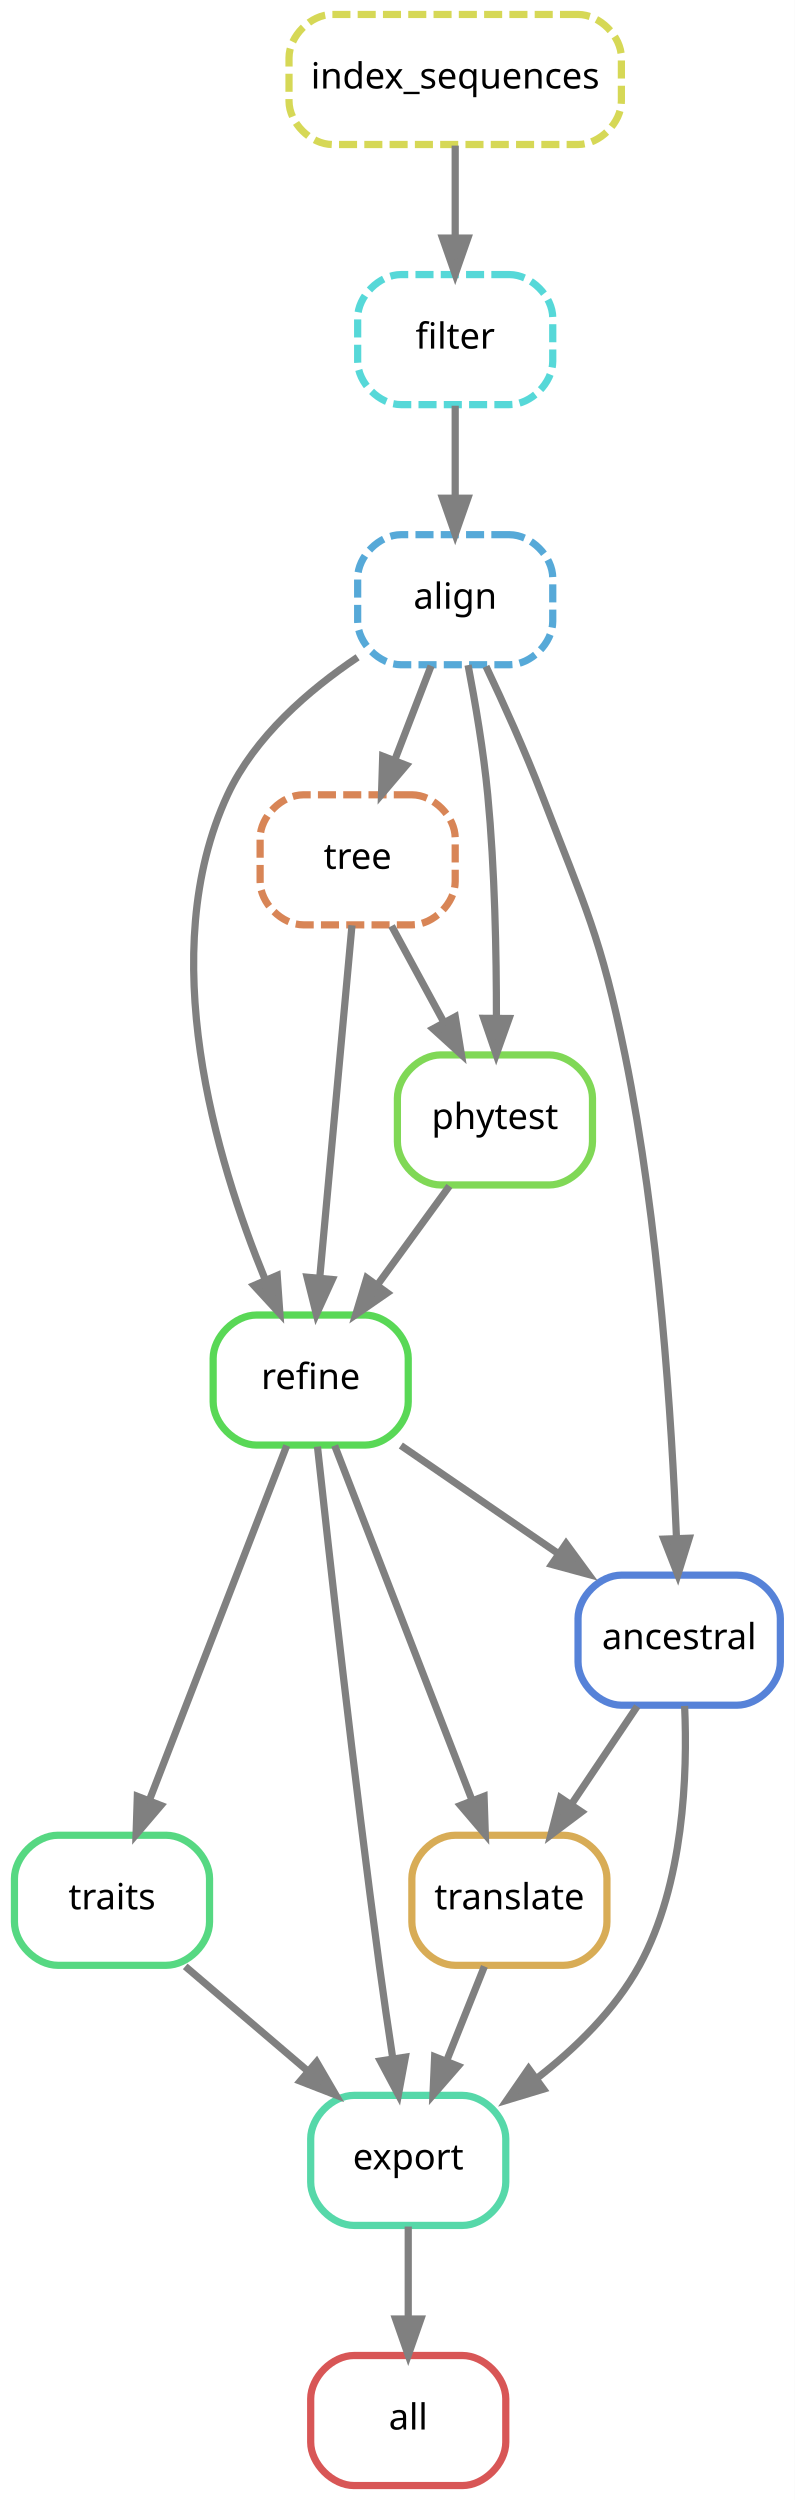
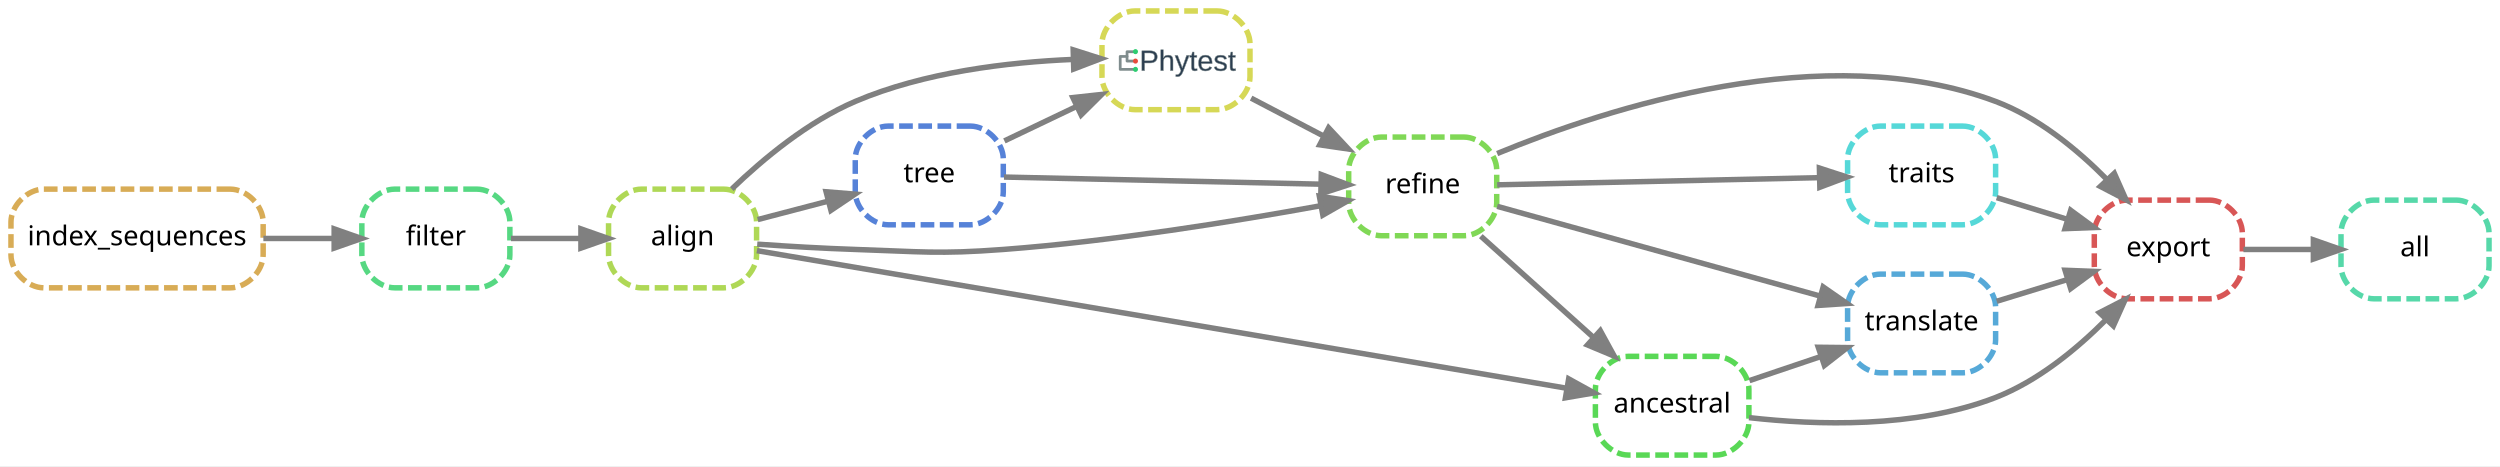
- <svg xmlns="http://www.w3.org/2000/svg" width="220pt" height="692pt" viewBox="0.00 0.00 220.00 692.00">
-   <g id="graph0" class="graph" transform="scale(1 1) rotate(0) translate(4 688)">
-     <polygon fill="white" stroke="transparent" points="-4,4 -4,-688 216,-688 216,4 -4,4" />
+ <svg xmlns="http://www.w3.org/2000/svg" width="912pt" height="170pt" viewBox="0.00 0.00 912.00 170.00">
+   <g id="graph0" class="graph" transform="scale(1 1) rotate(0) translate(4 166)">
+     <polygon fill="white" stroke="transparent" points="-4,4 -4,-166 908,-166 908,4 -4,4" />
    <g id="node1" class="node">
-       <path fill="none" stroke="#d85656" stroke-width="2" d="M124,-36C124,-36 94,-36 94,-36 88,-36 82,-30 82,-24 82,-24 82,-12 82,-12 82,-6 88,0 94,0 94,0 124,0 124,0 130,0 136,-6 136,-12 136,-12 136,-24 136,-24 136,-30 130,-36 124,-36" />
-       <text text-anchor="middle" x="109" y="-15.5" font-family="sans" font-size="10.00">all</text>
+       <path fill="none" stroke="#56d8a9" stroke-width="2" stroke-dasharray="5,2" d="M892,-93C892,-93 862,-93 862,-93 856,-93 850,-87 850,-81 850,-81 850,-69 850,-69 850,-63 856,-57 862,-57 862,-57 892,-57 892,-57 898,-57 904,-63 904,-69 904,-69 904,-81 904,-81 904,-87 898,-93 892,-93" />
+       <text text-anchor="middle" x="877" y="-72.5" font-family="sans" font-size="10.00" style="white-space: pre;">all</text>
    </g>
    <g id="node2" class="node">
-       <path fill="none" stroke="#56d8a9" stroke-width="2" d="M124,-108C124,-108 94,-108 94,-108 88,-108 82,-102 82,-96 82,-96 82,-84 82,-84 82,-78 88,-72 94,-72 94,-72 124,-72 124,-72 130,-72 136,-78 136,-84 136,-84 136,-96 136,-96 136,-102 130,-108 124,-108" />
-       <text text-anchor="middle" x="109" y="-87.5" font-family="sans" font-size="10.00">export</text>
+       <path fill="none" stroke="#d85656" stroke-width="2" stroke-dasharray="5,2" d="M802,-93C802,-93 772,-93 772,-93 766,-93 760,-87 760,-81 760,-81 760,-69 760,-69 760,-63 766,-57 772,-57 772,-57 802,-57 802,-57 808,-57 814,-63 814,-69 814,-69 814,-81 814,-81 814,-87 808,-93 802,-93" />
+       <text text-anchor="middle" x="787" y="-72.5" font-family="sans" font-size="10.00" style="white-space: pre;">export</text>
    </g>
    <g id="edge1" class="edge">
-       <path fill="none" stroke="grey" stroke-width="2" d="M109,-71.7C109,-63.98 109,-54.71 109,-46.11" />
-       <polygon fill="grey" stroke="grey" stroke-width="2" points="112.5,-46.1 109,-36.1 105.5,-46.1 112.5,-46.1" />
+       <path fill="none" stroke="grey" stroke-width="2" d="M814.4,-75C822.39,-75 831.31,-75 839.82,-75" />
+       <polygon fill="grey" stroke="grey" stroke-width="2" points="839.92,-78.5 849.92,-75 839.92,-71.5 839.92,-78.5" />
    </g>
    <g id="node3" class="node">
-       <path fill="none" stroke="#59d856" stroke-width="2" d="M97,-324C97,-324 67,-324 67,-324 61,-324 55,-318 55,-312 55,-312 55,-300 55,-300 55,-294 61,-288 67,-288 67,-288 97,-288 97,-288 103,-288 109,-294 109,-300 109,-300 109,-312 109,-312 109,-318 103,-324 97,-324" />
-       <text text-anchor="middle" x="82" y="-303.5" font-family="sans" font-size="10.00">refine</text>
+       <path fill="none" stroke="#80d856" stroke-width="2" stroke-dasharray="5,2" d="M530,-116C530,-116 500,-116 500,-116 494,-116 488,-110 488,-104 488,-104 488,-92 488,-92 488,-86 494,-80 500,-80 500,-80 530,-80 530,-80 536,-80 542,-86 542,-92 542,-92 542,-104 542,-104 542,-110 536,-116 530,-116" />
+       <text text-anchor="middle" x="515" y="-95.5" font-family="sans" font-size="10.00" style="white-space: pre;">refine</text>
    </g>
    <g id="edge2" class="edge">
-       <path fill="none" stroke="grey" stroke-width="2" d="M83.87,-287.58C87.08,-258.03 93.99,-196.16 101,-144 102.13,-135.57 103.48,-126.4 104.74,-118.1" />
-       <polygon fill="grey" stroke="grey" stroke-width="2" points="108.2,-118.58 106.27,-108.17 101.29,-117.52 108.2,-118.58" />
+       <path fill="none" stroke="grey" stroke-width="2" d="M542.16,-109.98C582.46,-126.66 661.6,-152.36 724,-129 739.53,-123.18 753.74,-111.52 764.62,-100.52" />
+       <polygon fill="grey" stroke="grey" stroke-width="2" points="767.3,-102.78 771.6,-93.09 762.2,-97.99 767.3,-102.78" />
    </g>
    <g id="node9" class="node">
-       <path fill="none" stroke="#56d882" stroke-width="2" d="M42,-180C42,-180 12,-180 12,-180 6,-180 0,-174 0,-168 0,-168 0,-156 0,-156 0,-150 6,-144 12,-144 12,-144 42,-144 42,-144 48,-144 54,-150 54,-156 54,-156 54,-168 54,-168 54,-174 48,-180 42,-180" />
-       <text text-anchor="middle" x="27" y="-159.5" font-family="sans" font-size="10.00">traits</text>
+       <path fill="none" stroke="#56d8d8" stroke-width="2" stroke-dasharray="5,2" d="M712,-120C712,-120 682,-120 682,-120 676,-120 670,-114 670,-108 670,-108 670,-96 670,-96 670,-90 676,-84 682,-84 682,-84 712,-84 712,-84 718,-84 724,-90 724,-96 724,-96 724,-108 724,-108 724,-114 718,-120 712,-120" />
+       <text text-anchor="middle" x="697" y="-99.5" font-family="sans" font-size="10.00" style="white-space: pre;">traits</text>
    </g>
    <g id="edge14" class="edge">
-       <path fill="none" stroke="grey" stroke-width="2" d="M75.37,-287.87C65.91,-263.46 48.47,-218.43 37.32,-189.64" />
-       <polygon fill="grey" stroke="grey" stroke-width="2" points="40.53,-188.25 33.66,-180.19 34.01,-190.78 40.53,-188.25" />
+       <path fill="none" stroke="grey" stroke-width="2" d="M542.17,-98.58C573.1,-99.27 624.75,-100.42 659.57,-101.19" />
+       <polygon fill="grey" stroke="grey" stroke-width="2" points="659.72,-104.69 669.79,-101.42 659.88,-97.7 659.72,-104.69" />
    </g>
    <g id="node10" class="node">
-       <path fill="none" stroke="#5682d8" stroke-width="2" d="M200,-252C200,-252 168,-252 168,-252 162,-252 156,-246 156,-240 156,-240 156,-228 156,-228 156,-222 162,-216 168,-216 168,-216 200,-216 200,-216 206,-216 212,-222 212,-228 212,-228 212,-240 212,-240 212,-246 206,-252 200,-252" />
-       <text text-anchor="middle" x="184" y="-231.5" font-family="sans" font-size="10.00">ancestral</text>
+       <path fill="none" stroke="#59d856" stroke-width="2" stroke-dasharray="5,2" d="M622,-36C622,-36 590,-36 590,-36 584,-36 578,-30 578,-24 578,-24 578,-12 578,-12 578,-6 584,0 590,0 590,0 622,0 622,0 628,0 634,-6 634,-12 634,-12 634,-24 634,-24 634,-30 628,-36 622,-36" />
+       <text text-anchor="middle" x="606" y="-15.5" font-family="sans" font-size="10.00" style="white-space: pre;">ancestral</text>
    </g>
    <g id="edge15" class="edge">
-       <path fill="none" stroke="grey" stroke-width="2" d="M106.95,-287.88C120.04,-278.89 136.26,-267.76 150.44,-258.03" />
-       <polygon fill="grey" stroke="grey" stroke-width="2" points="152.69,-260.73 158.95,-252.19 148.73,-254.96 152.69,-260.73" />
+       <path fill="none" stroke="grey" stroke-width="2" d="M536.2,-79.85C548.37,-68.9 564.05,-54.81 577.36,-42.84" />
+       <polygon fill="grey" stroke="grey" stroke-width="2" points="579.79,-45.37 584.88,-36.08 575.11,-40.16 579.79,-45.37" />
    </g>
    <g id="node11" class="node">
-       <path fill="none" stroke="#d8ac56" stroke-width="2" d="M152,-180C152,-180 122,-180 122,-180 116,-180 110,-174 110,-168 110,-168 110,-156 110,-156 110,-150 116,-144 122,-144 122,-144 152,-144 152,-144 158,-144 164,-150 164,-156 164,-156 164,-168 164,-168 164,-174 158,-180 152,-180" />
-       <text text-anchor="middle" x="137" y="-159.5" font-family="sans" font-size="10.00">translate</text>
+       <path fill="none" stroke="#56a9d8" stroke-width="2" stroke-dasharray="5,2" d="M712,-66C712,-66 682,-66 682,-66 676,-66 670,-60 670,-54 670,-54 670,-42 670,-42 670,-36 676,-30 682,-30 682,-30 712,-30 712,-30 718,-30 724,-36 724,-42 724,-42 724,-54 724,-54 724,-60 718,-66 712,-66" />
+       <text text-anchor="middle" x="697" y="-45.5" font-family="sans" font-size="10.00" style="white-space: pre;">translate</text>
    </g>
    <g id="edge17" class="edge">
-       <path fill="none" stroke="grey" stroke-width="2" d="M88.63,-287.87C98.09,-263.46 115.53,-218.43 126.68,-189.64" />
-       <polygon fill="grey" stroke="grey" stroke-width="2" points="129.99,-190.78 130.34,-180.19 123.47,-188.25 129.99,-190.78" />
+       <path fill="none" stroke="grey" stroke-width="2" d="M542.17,-90.73C573.23,-82.1 625.19,-67.67 660.02,-57.99" />
+       <polygon fill="grey" stroke="grey" stroke-width="2" points="661.1,-61.33 669.79,-55.28 659.22,-54.58 661.1,-61.33" />
    </g>
    <g id="node4" class="node">
-       <path fill="none" stroke="#d88556" stroke-width="2" stroke-dasharray="5,2" d="M110,-468C110,-468 80,-468 80,-468 74,-468 68,-462 68,-456 68,-456 68,-444 68,-444 68,-438 74,-432 80,-432 80,-432 110,-432 110,-432 116,-432 122,-438 122,-444 122,-444 122,-456 122,-456 122,-462 116,-468 110,-468" />
-       <text text-anchor="middle" x="95" y="-447.5" font-family="sans" font-size="10.00">tree</text>
+       <path fill="none" stroke="#5682d8" stroke-width="2" stroke-dasharray="5,2" d="M350,-120C350,-120 320,-120 320,-120 314,-120 308,-114 308,-108 308,-108 308,-96 308,-96 308,-90 314,-84 320,-84 320,-84 350,-84 350,-84 356,-84 362,-90 362,-96 362,-96 362,-108 362,-108 362,-114 356,-120 350,-120" />
+       <text text-anchor="middle" x="335" y="-99.5" font-family="sans" font-size="10.00" style="white-space: pre;">tree</text>
    </g>
    <g id="edge6" class="edge">
-       <path fill="none" stroke="grey" stroke-width="2" d="M93.43,-431.87C91.22,-407.67 87.15,-363.21 84.51,-334.39" />
-       <polygon fill="grey" stroke="grey" stroke-width="2" points="87.97,-333.83 83.57,-324.19 81,-334.47 87.97,-333.83" />
+       <path fill="none" stroke="grey" stroke-width="2" d="M362.26,-101.41C392.85,-100.72 443.55,-99.58 477.84,-98.81" />
+       <polygon fill="grey" stroke="grey" stroke-width="2" points="478,-102.31 487.92,-98.59 477.84,-95.31 478,-102.31" />
    </g>
    <g id="node8" class="node">
-       <path fill="none" stroke="#80d856" stroke-width="2" d="M148,-396C148,-396 118,-396 118,-396 112,-396 106,-390 106,-384 106,-384 106,-372 106,-372 106,-366 112,-360 118,-360 118,-360 148,-360 148,-360 154,-360 160,-366 160,-372 160,-372 160,-384 160,-384 160,-390 154,-396 148,-396" />
-       <text text-anchor="middle" x="133" y="-375.5" font-family="sans" font-size="10.00">phytest</text>
+       <path fill="none" stroke="#d6d856" stroke-width="2" stroke-dasharray="5,2" d="M440,-162C440,-162 410,-162 410,-162 404,-162 398,-156 398,-150 398,-150 398,-138 398,-138 398,-132 404,-126 410,-126 410,-126 440,-126 440,-126 446,-126 452,-132 452,-138 452,-138 452,-150 452,-150 452,-156 446,-162 440,-162" />
+       <text text-anchor="middle" x="425" y="-141.5" font-family="sans" font-size="10.00" style="white-space: pre; visibility: hidden;">phytest</text>
    </g>
    <g id="edge13" class="edge">
-       <path fill="none" stroke="grey" stroke-width="2" d="M104.39,-431.7C108.76,-423.64 114.06,-413.89 118.9,-404.98" />
-       <polygon fill="grey" stroke="grey" stroke-width="2" points="122.02,-406.56 123.71,-396.1 115.87,-403.22 122.02,-406.56" />
+       <path fill="none" stroke="grey" stroke-width="2" d="M362.4,-114.6C370.66,-118.54 379.9,-122.95 388.66,-127.14" />
+       <polygon fill="grey" stroke="grey" stroke-width="2" points="387.39,-130.4 397.92,-131.55 390.4,-124.09 387.39,-130.4" />
    </g>
    <g id="node5" class="node">
-       <path fill="none" stroke="#56a9d8" stroke-width="2" stroke-dasharray="5,2" d="M137,-540C137,-540 107,-540 107,-540 101,-540 95,-534 95,-528 95,-528 95,-516 95,-516 95,-510 101,-504 107,-504 107,-504 137,-504 137,-504 143,-504 149,-510 149,-516 149,-516 149,-528 149,-528 149,-534 143,-540 137,-540" />
-       <text text-anchor="middle" x="122" y="-519.5" font-family="sans" font-size="10.00">align</text>
+       <path fill="none" stroke="#afd856" stroke-width="2" stroke-dasharray="5,2" d="M260,-97C260,-97 230,-97 230,-97 224,-97 218,-91 218,-85 218,-85 218,-73 218,-73 218,-67 224,-61 230,-61 230,-61 260,-61 260,-61 266,-61 272,-67 272,-73 272,-73 272,-85 272,-85 272,-91 266,-97 260,-97" />
+       <text text-anchor="middle" x="245" y="-76.5" font-family="sans" font-size="10.00" style="white-space: pre;">align</text>
    </g>
    <g id="edge7" class="edge">
-       <path fill="none" stroke="grey" stroke-width="2" d="M94.99,-506.07C81.49,-497 66.48,-484.07 59,-468 38.59,-424.16 55.79,-366.91 69.4,-333.82" />
-       <polygon fill="grey" stroke="grey" stroke-width="2" points="72.73,-334.94 73.47,-324.37 66.3,-332.17 72.73,-334.94" />
+       <path fill="none" stroke="grey" stroke-width="2" d="M272.23,-76.93C283.26,-76.16 296.25,-75.38 308,-75 331.99,-74.23 338.07,-73.2 362,-75 401.76,-77.99 446.87,-85.32 477.56,-90.91" />
+       <polygon fill="grey" stroke="grey" stroke-width="2" points="477.3,-94.42 487.78,-92.81 478.58,-87.54 477.3,-94.42" />
    </g>
    <g id="edge9" class="edge">
-       <path fill="none" stroke="grey" stroke-width="2" d="M115.33,-503.7C112.29,-495.81 108.62,-486.3 105.24,-477.55" />
-       <polygon fill="grey" stroke="grey" stroke-width="2" points="108.46,-476.17 101.6,-468.1 101.93,-478.69 108.46,-476.17" />
+       <path fill="none" stroke="grey" stroke-width="2" d="M272.4,-85.9C280.48,-88.01 289.51,-90.37 298.1,-92.62" />
+       <polygon fill="grey" stroke="grey" stroke-width="2" points="297.36,-96.04 307.92,-95.18 299.13,-89.27 297.36,-96.04" />
    </g>
    <g id="edge12" class="edge">
-       <path fill="none" stroke="grey" stroke-width="2" d="M125.56,-503.9C127.54,-493.56 129.85,-480.08 131,-468 132.97,-447.36 133.43,-423.91 133.41,-406.27" />
-       <polygon fill="grey" stroke="grey" stroke-width="2" points="136.91,-406.08 133.35,-396.11 129.91,-406.13 136.91,-406.08" />
+       <path fill="none" stroke="grey" stroke-width="2" d="M262.95,-97.04C274.53,-108.16 290.83,-121.67 308,-129 333.1,-139.72 363.82,-143.32 387.34,-144.32" />
+       <polygon fill="grey" stroke="grey" stroke-width="2" points="387.5,-147.82 397.6,-144.61 387.7,-140.83 387.5,-147.82" />
    </g>
    <g id="edge16" class="edge">
-       <path fill="none" stroke="grey" stroke-width="2" d="M130.52,-503.55C135.36,-493.32 141.36,-480.07 146,-468 158.06,-436.65 162.29,-428.92 169,-396 178.47,-349.54 181.97,-294.3 183.26,-262.09" />
-       <polygon fill="grey" stroke="grey" stroke-width="2" points="186.76,-262.22 183.62,-252.1 179.76,-261.97 186.76,-262.22" />
+       <path fill="none" stroke="grey" stroke-width="2" d="M272.11,-74.56C334.85,-63.9 494.32,-36.81 567.39,-24.39" />
+       <polygon fill="grey" stroke="grey" stroke-width="2" points="568.25,-27.79 577.52,-22.67 567.08,-20.89 568.25,-27.79" />
    </g>
    <g id="node6" class="node">
-       <path fill="none" stroke="#56d8d8" stroke-width="2" stroke-dasharray="5,2" d="M137,-612C137,-612 107,-612 107,-612 101,-612 95,-606 95,-600 95,-600 95,-588 95,-588 95,-582 101,-576 107,-576 107,-576 137,-576 137,-576 143,-576 149,-582 149,-588 149,-588 149,-600 149,-600 149,-606 143,-612 137,-612" />
-       <text text-anchor="middle" x="122" y="-591.5" font-family="sans" font-size="10.00">filter</text>
+       <path fill="none" stroke="#56d882" stroke-width="2" stroke-dasharray="5,2" d="M170,-97C170,-97 140,-97 140,-97 134,-97 128,-91 128,-85 128,-85 128,-73 128,-73 128,-67 134,-61 140,-61 140,-61 170,-61 170,-61 176,-61 182,-67 182,-73 182,-73 182,-85 182,-85 182,-91 176,-97 170,-97" />
+       <text text-anchor="middle" x="155" y="-76.5" font-family="sans" font-size="10.00" style="white-space: pre;">filter</text>
    </g>
    <g id="edge10" class="edge">
-       <path fill="none" stroke="grey" stroke-width="2" d="M122,-575.7C122,-567.98 122,-558.71 122,-550.11" />
-       <polygon fill="grey" stroke="grey" stroke-width="2" points="125.5,-550.1 122,-540.1 118.5,-550.1 125.5,-550.1" />
+       <path fill="none" stroke="grey" stroke-width="2" d="M182.4,-79C190.39,-79 199.31,-79 207.82,-79" />
+       <polygon fill="grey" stroke="grey" stroke-width="2" points="207.92,-82.5 217.92,-79 207.92,-75.5 207.92,-82.5" />
    </g>
    <g id="node7" class="node">
-       <path fill="none" stroke="#d6d856" stroke-width="2" stroke-dasharray="5,2" d="M156,-684C156,-684 88,-684 88,-684 82,-684 76,-678 76,-672 76,-672 76,-660 76,-660 76,-654 82,-648 88,-648 88,-648 156,-648 156,-648 162,-648 168,-654 168,-660 168,-660 168,-672 168,-672 168,-678 162,-684 156,-684" />
-       <text text-anchor="middle" x="122" y="-663.5" font-family="sans" font-size="10.00">index_sequences</text>
+       <path fill="none" stroke="#d8ac56" stroke-width="2" stroke-dasharray="5,2" d="M80,-97C80,-97 12,-97 12,-97 6,-97 0,-91 0,-85 0,-85 0,-73 0,-73 0,-67 6,-61 12,-61 12,-61 80,-61 80,-61 86,-61 92,-67 92,-73 92,-73 92,-85 92,-85 92,-91 86,-97 80,-97" />
+       <text text-anchor="middle" x="46" y="-76.5" font-family="sans" font-size="10.00" style="white-space: pre;">index_sequences</text>
    </g>
    <g id="edge11" class="edge">
-       <path fill="none" stroke="grey" stroke-width="2" d="M122,-647.7C122,-639.98 122,-630.71 122,-622.11" />
-       <polygon fill="grey" stroke="grey" stroke-width="2" points="125.5,-622.1 122,-612.1 118.5,-622.1 125.5,-622.1" />
+       <path fill="none" stroke="grey" stroke-width="2" d="M92.07,-79C100.66,-79 109.55,-79 117.83,-79" />
+       <polygon fill="grey" stroke="grey" stroke-width="2" points="117.9,-82.5 127.9,-79 117.9,-75.5 117.9,-82.5" />
    </g>
    <g id="edge8" class="edge">
-       <path fill="none" stroke="grey" stroke-width="2" d="M120.39,-359.7C114.4,-351.47 107.12,-341.48 100.52,-332.42" />
-       <polygon fill="grey" stroke="grey" stroke-width="2" points="103.18,-330.13 94.46,-324.1 97.52,-334.25 103.18,-330.13" />
+       <path fill="none" stroke="grey" stroke-width="2" d="M452.4,-130.2C460.74,-125.84 470.1,-120.95 478.94,-116.32" />
+       <polygon fill="grey" stroke="grey" stroke-width="2" points="480.68,-119.37 487.92,-111.63 477.44,-113.16 480.68,-119.37" />
    </g>
    <g id="edge3" class="edge">
-       <path fill="none" stroke="grey" stroke-width="2" d="M47.27,-143.7C57.5,-134.97 70.06,-124.24 81.18,-114.75" />
-       <polygon fill="grey" stroke="grey" stroke-width="2" points="83.63,-117.26 88.96,-108.1 79.09,-111.94 83.63,-117.26" />
+       <path fill="none" stroke="grey" stroke-width="2" d="M724.4,-93.9C732.48,-91.42 741.51,-88.65 750.1,-86.01" />
+       <polygon fill="grey" stroke="grey" stroke-width="2" points="751.39,-89.28 759.92,-83 749.33,-82.59 751.39,-89.28" />
    </g>
    <g id="edge4" class="edge">
-       <path fill="none" stroke="grey" stroke-width="2" d="M185.5,-215.8C186.34,-196.99 185.34,-166.53 173,-144 166.26,-131.7 155.41,-121.1 144.55,-112.68" />
-       <polygon fill="grey" stroke="grey" stroke-width="2" points="146.44,-109.73 136.3,-106.67 142.32,-115.39 146.44,-109.73" />
+       <path fill="none" stroke="grey" stroke-width="2" d="M634.03,-13.65C658.42,-10.87 694.84,-9.65 724,-21 739.35,-26.97 753.45,-38.53 764.32,-49.42" />
+       <polygon fill="grey" stroke="grey" stroke-width="2" points="761.88,-51.94 771.3,-56.78 766.96,-47.12 761.88,-51.94" />
    </g>
    <g id="edge18" class="edge">
-       <path fill="none" stroke="grey" stroke-width="2" d="M172.38,-215.7C166.86,-207.47 160.15,-197.48 154.07,-188.42" />
-       <polygon fill="grey" stroke="grey" stroke-width="2" points="156.96,-186.46 148.48,-180.1 151.15,-190.36 156.96,-186.46" />
+       <path fill="none" stroke="grey" stroke-width="2" d="M634.19,-27.16C642.43,-29.94 651.62,-33.04 660.33,-35.98" />
+       <polygon fill="grey" stroke="grey" stroke-width="2" points="659.3,-39.32 669.89,-39.2 661.54,-32.69 659.3,-39.32" />
    </g>
    <g id="edge5" class="edge">
-       <path fill="none" stroke="grey" stroke-width="2" d="M130.08,-143.7C126.93,-135.81 123.12,-126.3 119.62,-117.55" />
-       <polygon fill="grey" stroke="grey" stroke-width="2" points="122.81,-116.09 115.84,-108.1 116.31,-118.69 122.81,-116.09" />
+       <path fill="none" stroke="grey" stroke-width="2" d="M724.4,-56.1C732.48,-58.58 741.51,-61.35 750.1,-63.99" />
+       <polygon fill="grey" stroke="grey" stroke-width="2" points="749.33,-67.41 759.92,-67 751.39,-60.72 749.33,-67.41" />
    </g>
  </g>
+   <g transform="matrix(0.043054, 0, 0, 0.043054, 400.985, 12.58273)" style="">
+     <g transform="matrix(1, 0, 0, 1, -0.000035, -0.000001)">
+       <g>
+         <polyline style="fill: none; stroke-linecap: round; stroke-linejoin: round; stroke: rgb(127, 140, 141); stroke-width: 23.227px;" points="287.823 225.159 235.994 225.159 235.994 146.05 287.897 146.05" />
+         <polyline style="fill: none; stroke-linecap: round; stroke-linejoin: round; stroke: rgb(127, 140, 141); stroke-width: 23.227px;" points="235.639 185.716 178.087 185.716 178.087 295.494 287.859 295.494" />
+       </g>
+       <path stroke-linecap="round" stroke-linejoin="round" d="M 304.033 145.271 L 306.285 147.523 L 310.789 143.019 M 317.544 145.271 C 317.544 153.071 309.1 157.948 302.345 154.046 C 299.21 152.237 297.278 148.892 297.278 145.271 C 297.278 137.471 305.722 132.596 312.478 136.496 C 315.613 138.306 317.544 141.651 317.544 145.271 Z" style="fill: none; stroke: rgb(46, 204, 113); stroke-width: 23.227px;" />
+       <path stroke-linecap="round" stroke-linejoin="round" d="M 304.033 295.582 L 306.285 297.834 L 310.789 293.33 M 317.544 295.582 C 317.544 303.382 309.1 308.259 302.345 304.357 C 299.21 302.548 297.278 299.203 297.278 295.582 C 297.278 287.782 305.722 282.907 312.478 286.807 C 315.613 288.617 317.544 291.963 317.544 295.582 Z" style="fill: none; stroke: rgb(46, 204, 113); stroke-width: 23.227px;" />
+       <path stroke-linecap="round" stroke-linejoin="round" d="M 305.159 227.581 L 307.411 225.329 M 307.411 225.329 L 309.663 223.077 M 307.411 225.329 L 305.159 223.077 M 307.411 225.329 L 309.663 227.581 M 317.544 225.329 C 317.544 233.129 309.1 238.004 302.345 234.104 C 299.21 232.294 297.278 228.949 297.278 225.329 C 297.278 217.528 305.722 212.653 312.478 216.553 C 315.613 218.363 317.544 221.708 317.544 225.329 Z" style="fill: none; stroke: rgb(231, 76, 60); stroke-width: 23.227px;" />
+     </g>
+     <text style="fill: rgb(44, 62, 80); font-family: Arial, sans-serif; font-size: 244.9px; stroke: rgb(127, 140, 141); stroke-linecap: round; stroke-linejoin: round; stroke-width: 4px; white-space: pre;" x="341.577" y="306.691">Phytest</text>
+   </g>
</svg>
